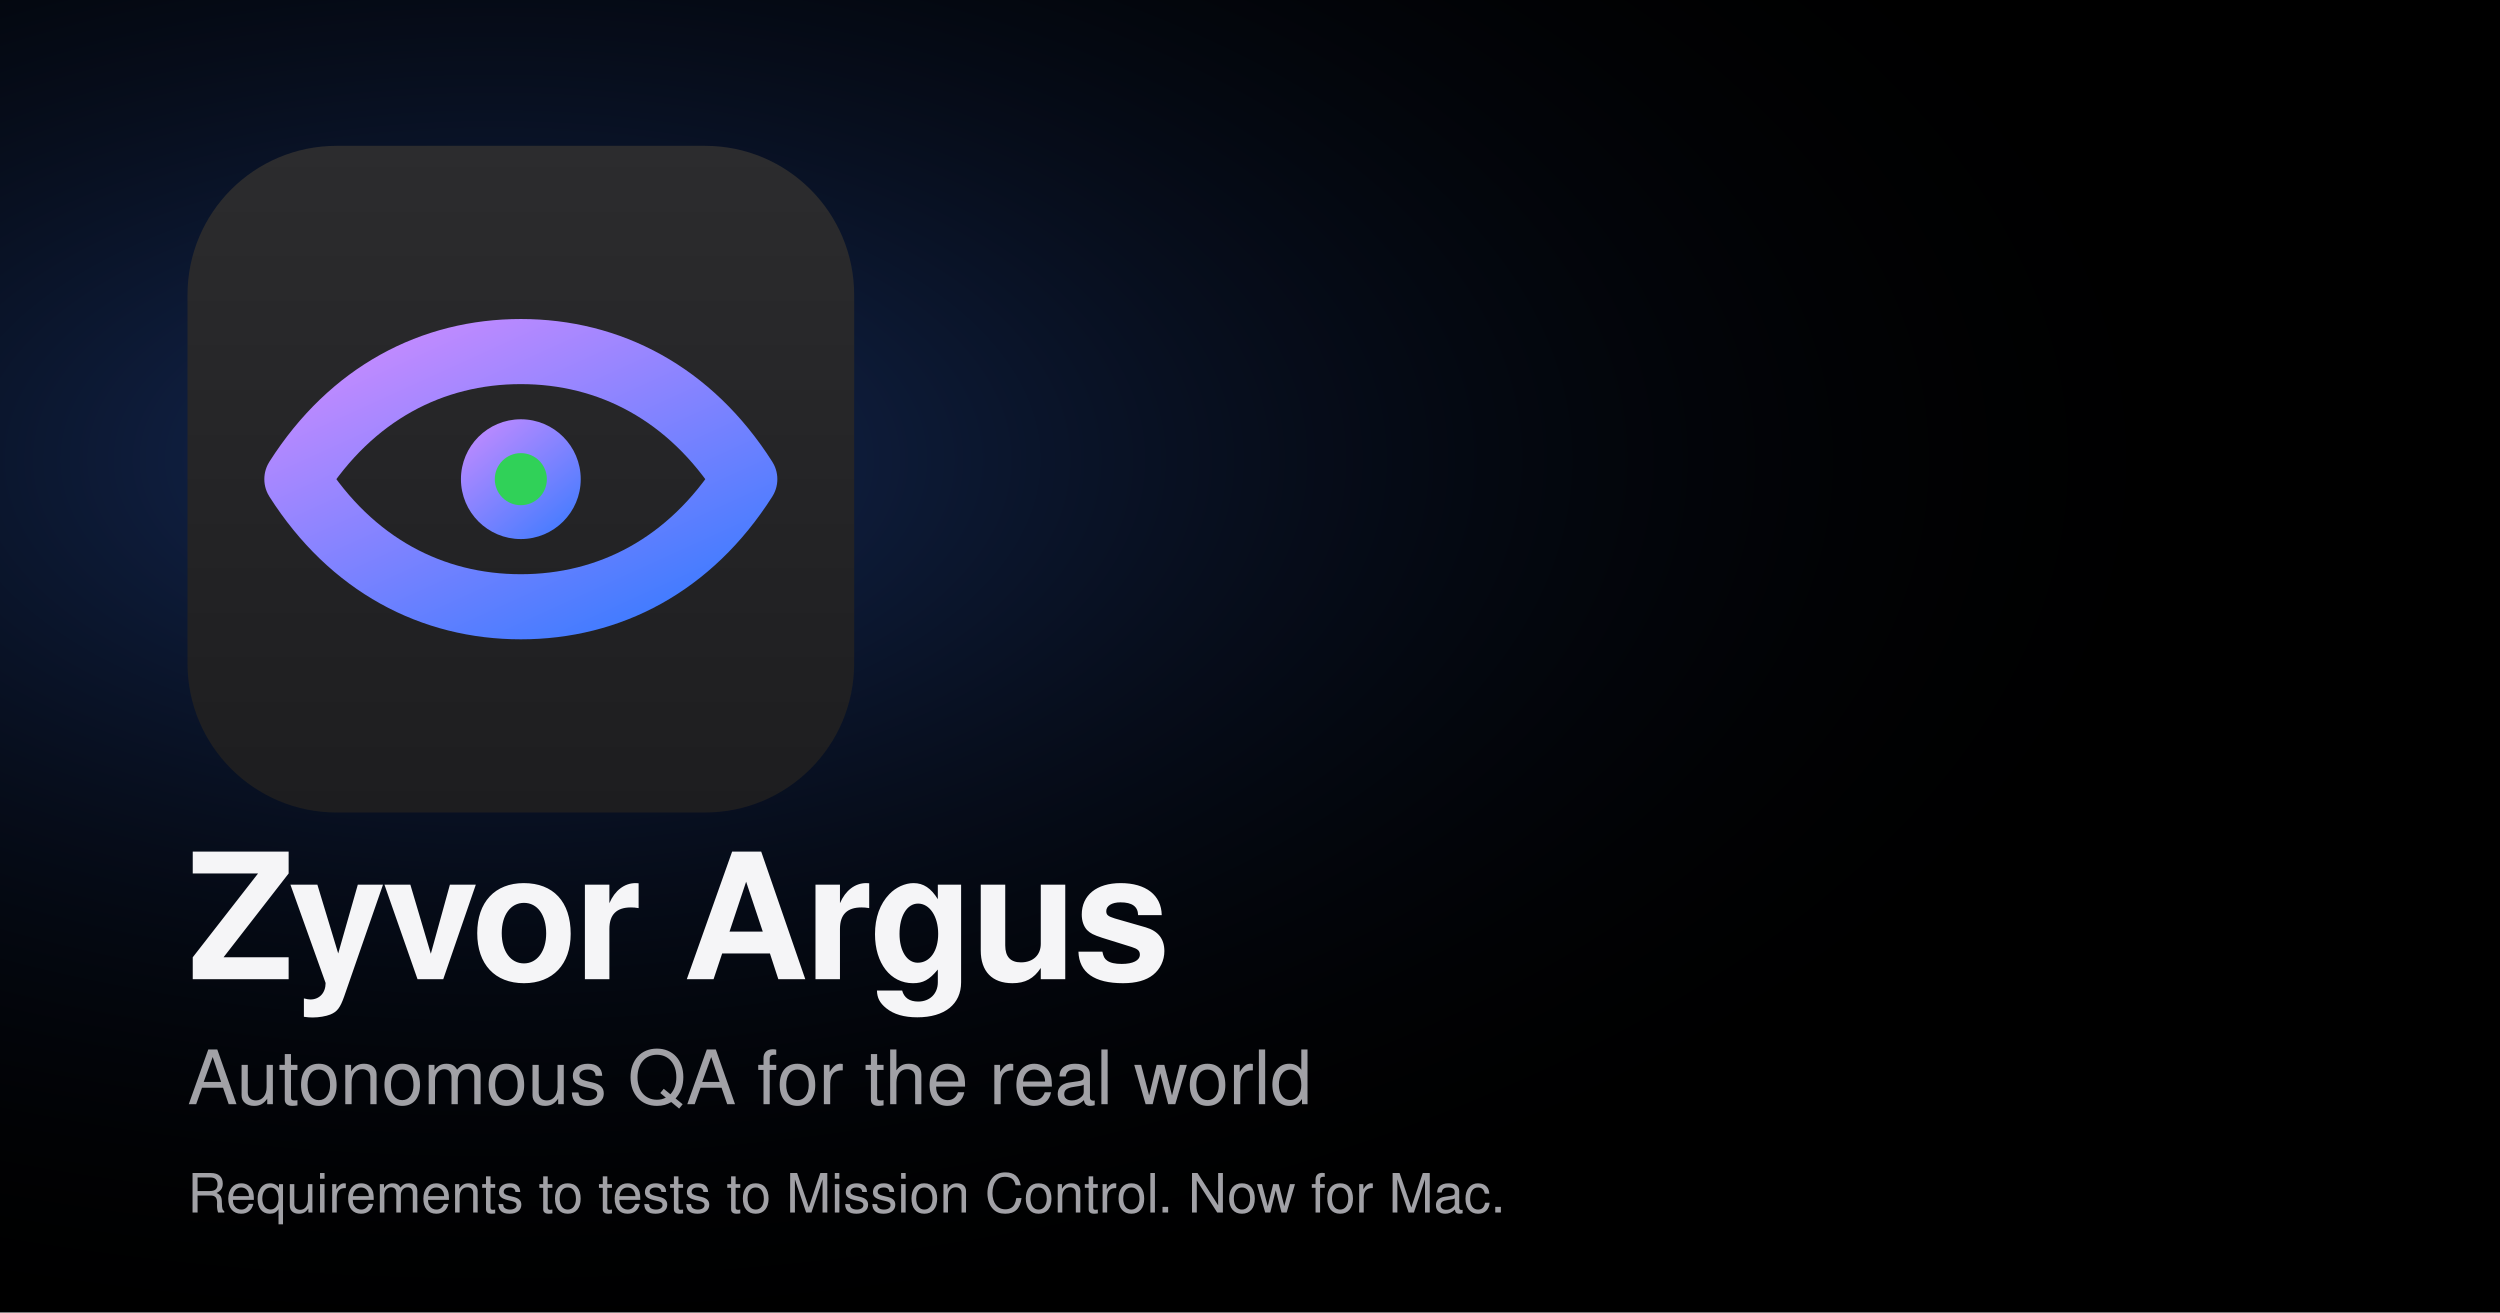
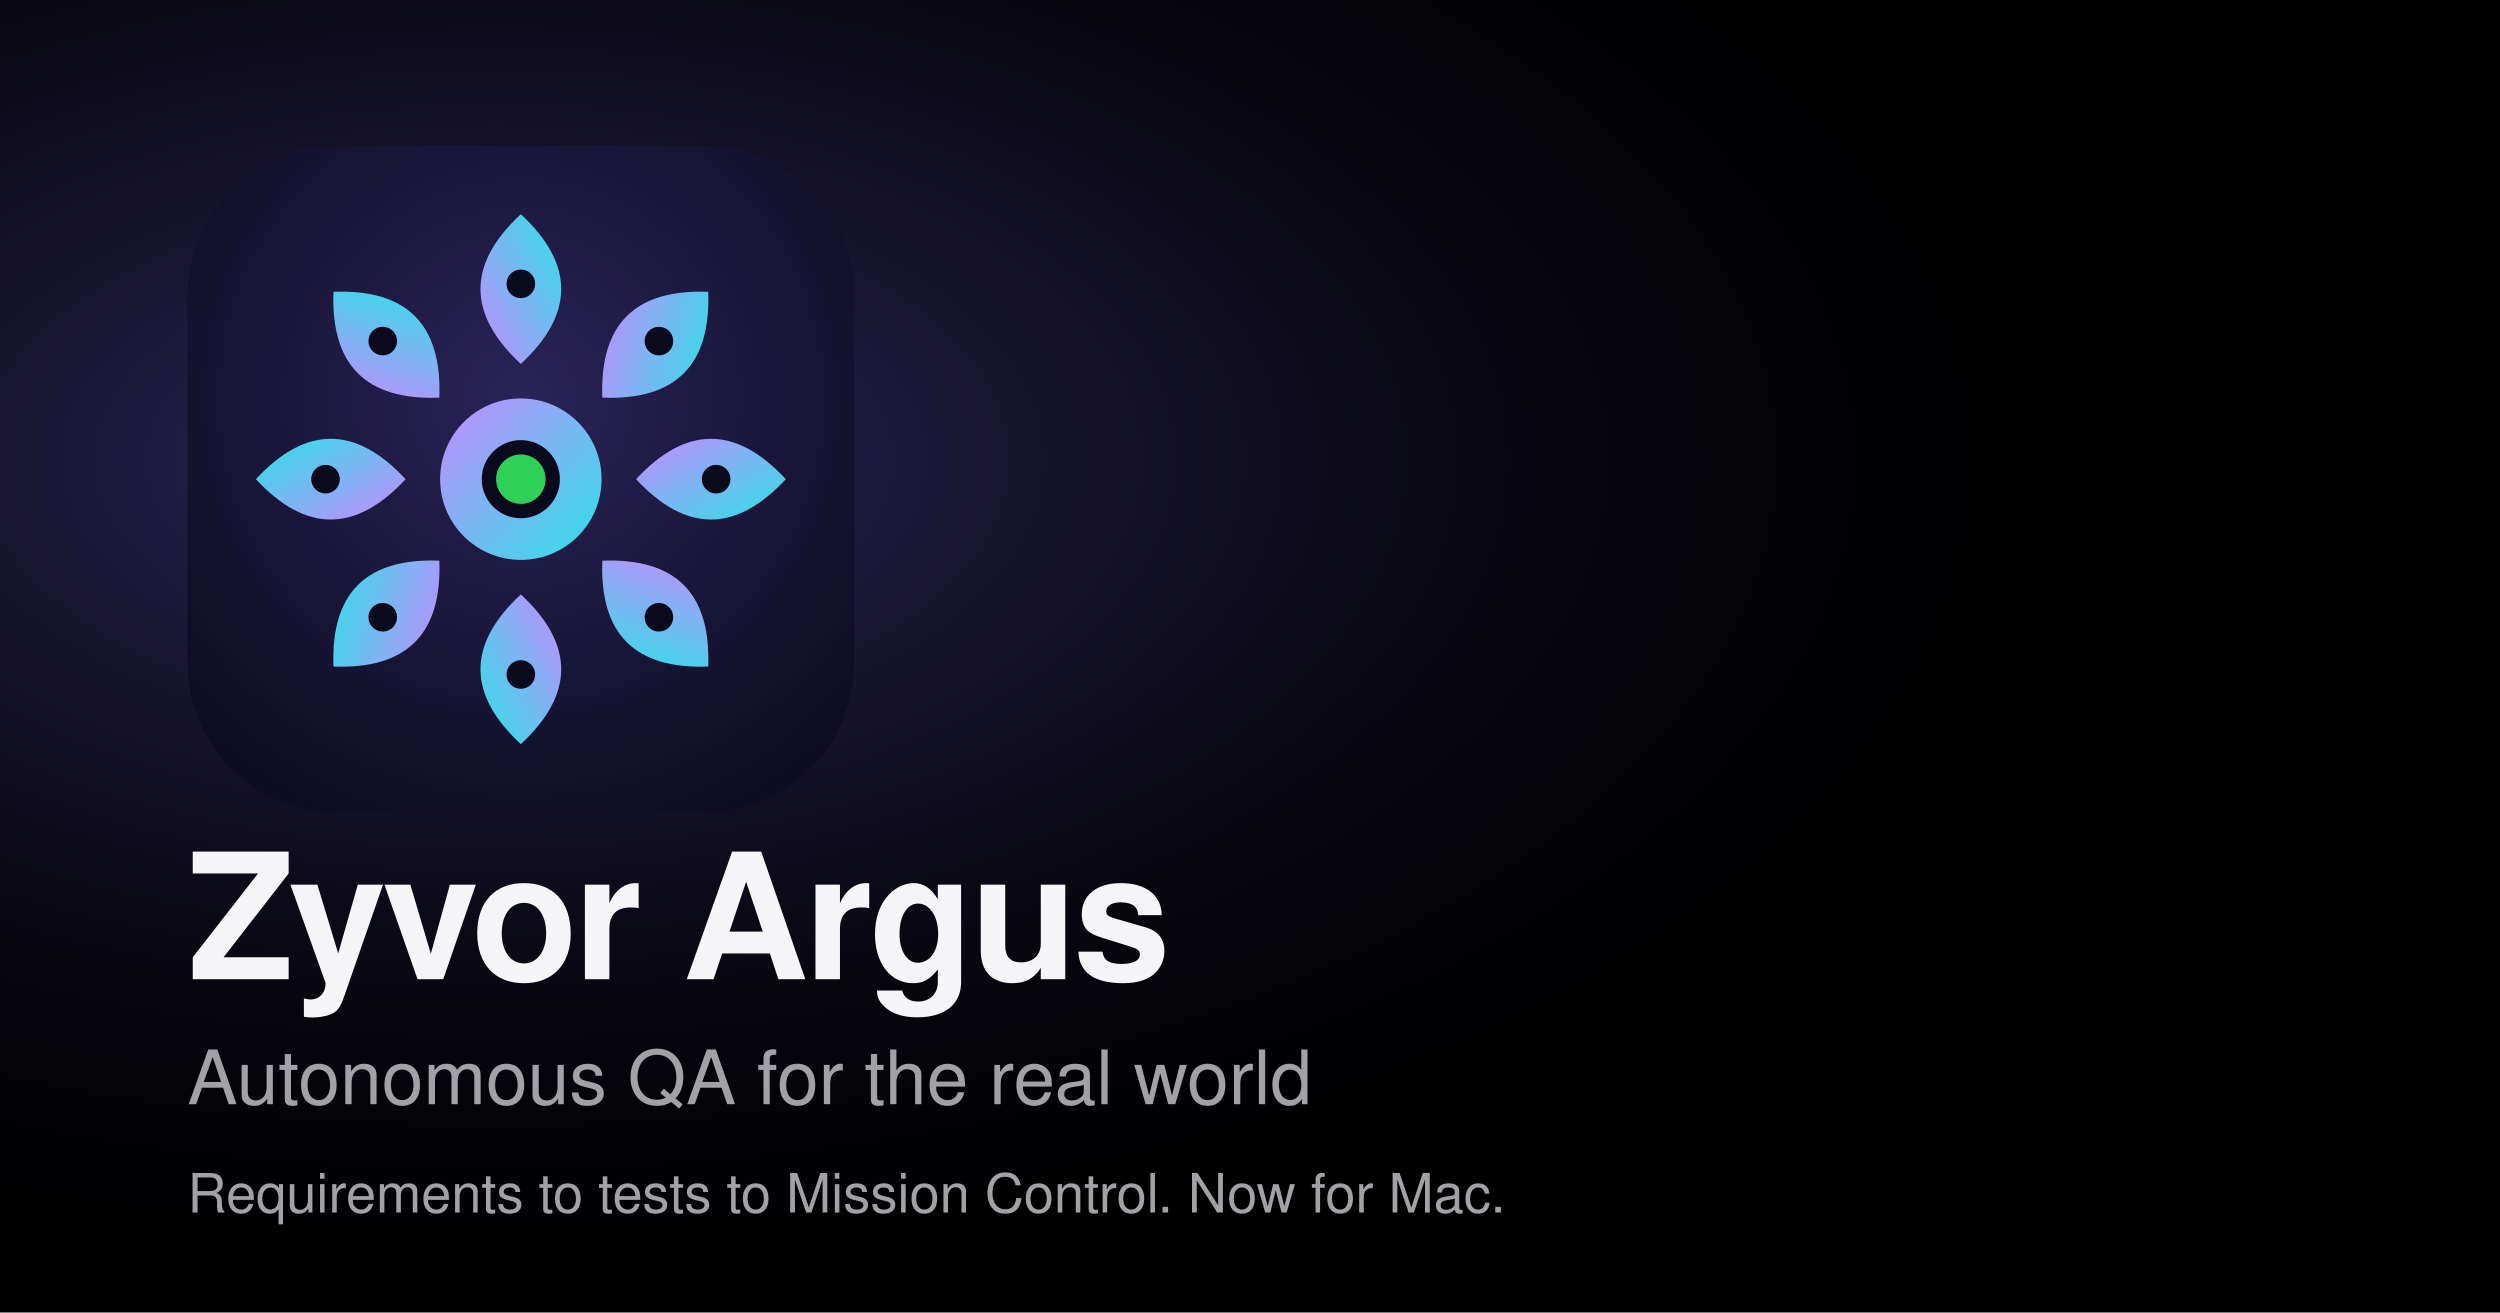
<svg xmlns="http://www.w3.org/2000/svg" width="1200" height="630" viewBox="0 0 1200 630">
  <defs>
-     <linearGradient id="g" x1="0.1" y1="0" x2="0.9" y2="1">
-       <stop offset="0" stop-color="#c58bff" />
-       <stop offset="1" stop-color="#3d7bff" />
-     </linearGradient>
-     <linearGradient id="bg" x1="0" y1="0" x2="0" y2="1">
-       <stop offset="0" stop-color="#2c2c2e" />
-       <stop offset="1" stop-color="#1d1d1f" />
-     </linearGradient>
    <radialGradient id="glow" cx="0.2" cy="0.35" r="0.7">
-       <stop offset="0" stop-color="#3d7bff" stop-opacity="0.35" />
+       <stop offset="0" stop-color="#7c6cff" stop-opacity="0.38" />
      <stop offset="1" stop-color="#000" stop-opacity="0" />
    </radialGradient>
  </defs>
  <rect width="1200" height="630" fill="#000" />
  <rect width="1200" height="630" fill="url(#glow)" />
  <g transform="translate(90,70) scale(0.3125)">
-     <rect width="1024" height="1024" rx="229" fill="url(#bg)" />
-     <path d="M168 512C252 380 376 316 512 316S772 380 856 512C772 644 648 708 512 708S252 644 168 512Z" fill="none" stroke="url(#g)" stroke-width="100" stroke-linejoin="round" />
-     <circle cx="512" cy="512" r="92" fill="url(#g)" />
-     <circle cx="512" cy="512" r="40" fill="#30d158" />
+     <defs>
+       <radialGradient id="scbg" cx="50%" cy="38%" r="75%">
+         <stop offset="0" stop-color="#2a2358" />
+         <stop offset="1" stop-color="#0b0a1c" />
+       </radialGradient>
+       <linearGradient id="scg" x1="0" y1="0" x2="1" y2="1">
+         <stop offset="0" stop-color="#c58bff" />
+         <stop offset="1" stop-color="#2de2e6" />
+       </linearGradient>
+     </defs>
+     <rect width="1024" height="1024" rx="229" fill="url(#scbg)" />
+     <path transform="translate(804.0 512.0) rotate(0.0)" d="M-115.0 0Q0 -124.0 115.0 0Q0 124.0 -115.0 0Z" fill="url(#scg)" />
+     <circle cx="812.0" cy="512.0" r="22" fill="#0b0a1c" />
+     <path transform="translate(718.5 718.5) rotate(45.0)" d="M-115.0 0Q0 -124.0 115.0 0Q0 124.0 -115.0 0Z" fill="url(#scg)" />
+     <circle cx="724.1" cy="724.1" r="22" fill="#0b0a1c" />
+     <path transform="translate(512.0 804.0) rotate(90.0)" d="M-115.0 0Q0 -124.0 115.0 0Q0 124.0 -115.0 0Z" fill="url(#scg)" />
+     <circle cx="512.0" cy="812.0" r="22" fill="#0b0a1c" />
+     <path transform="translate(305.5 718.5) rotate(135.0)" d="M-115.0 0Q0 -124.0 115.0 0Q0 124.0 -115.0 0Z" fill="url(#scg)" />
+     <circle cx="299.9" cy="724.1" r="22" fill="#0b0a1c" />
+     <path transform="translate(220.0 512.0) rotate(180.0)" d="M-115.0 0Q0 -124.0 115.0 0Q0 124.0 -115.0 0Z" fill="url(#scg)" />
+     <circle cx="212.0" cy="512.0" r="22" fill="#0b0a1c" />
+     <path transform="translate(305.5 305.5) rotate(225.0)" d="M-115.0 0Q0 -124.0 115.0 0Q0 124.0 -115.0 0Z" fill="url(#scg)" />
+     <circle cx="299.9" cy="299.9" r="22" fill="#0b0a1c" />
+     <path transform="translate(512.0 220.0) rotate(270.0)" d="M-115.0 0Q0 -124.0 115.0 0Q0 124.0 -115.0 0Z" fill="url(#scg)" />
+     <circle cx="512.0" cy="212.0" r="22" fill="#0b0a1c" />
+     <path transform="translate(718.5 305.5) rotate(315.0)" d="M-115.0 0Q0 -124.0 115.0 0Q0 124.0 -115.0 0Z" fill="url(#scg)" />
+     <circle cx="724.1" cy="299.9" r="22" fill="#0b0a1c" />
+     <circle cx="512" cy="512" r="124" fill="url(#scg)" />
+     <circle cx="512" cy="512" r="60" fill="#0b0a1c" />
+     <circle cx="512" cy="512" r="38" fill="#30d158" />
  </g>
  <text x="90" y="470" font-family="-apple-system,Helvetica Neue,Helvetica,Arial,sans-serif" font-size="84" font-weight="700" fill="#f5f5f7" letter-spacing="-2">Zyvor Argus</text>
  <text x="90" y="530" font-family="-apple-system,Helvetica Neue,Helvetica,Arial,sans-serif" font-size="36" fill="#a1a1a6">Autonomous QA for the real world</text>
  <text x="90" y="582" font-family="-apple-system,Helvetica Neue,Helvetica,Arial,sans-serif" font-size="26" fill="#a1a1a6">Requirements to tests to Mission Control. Now for Mac.</text>
</svg>
